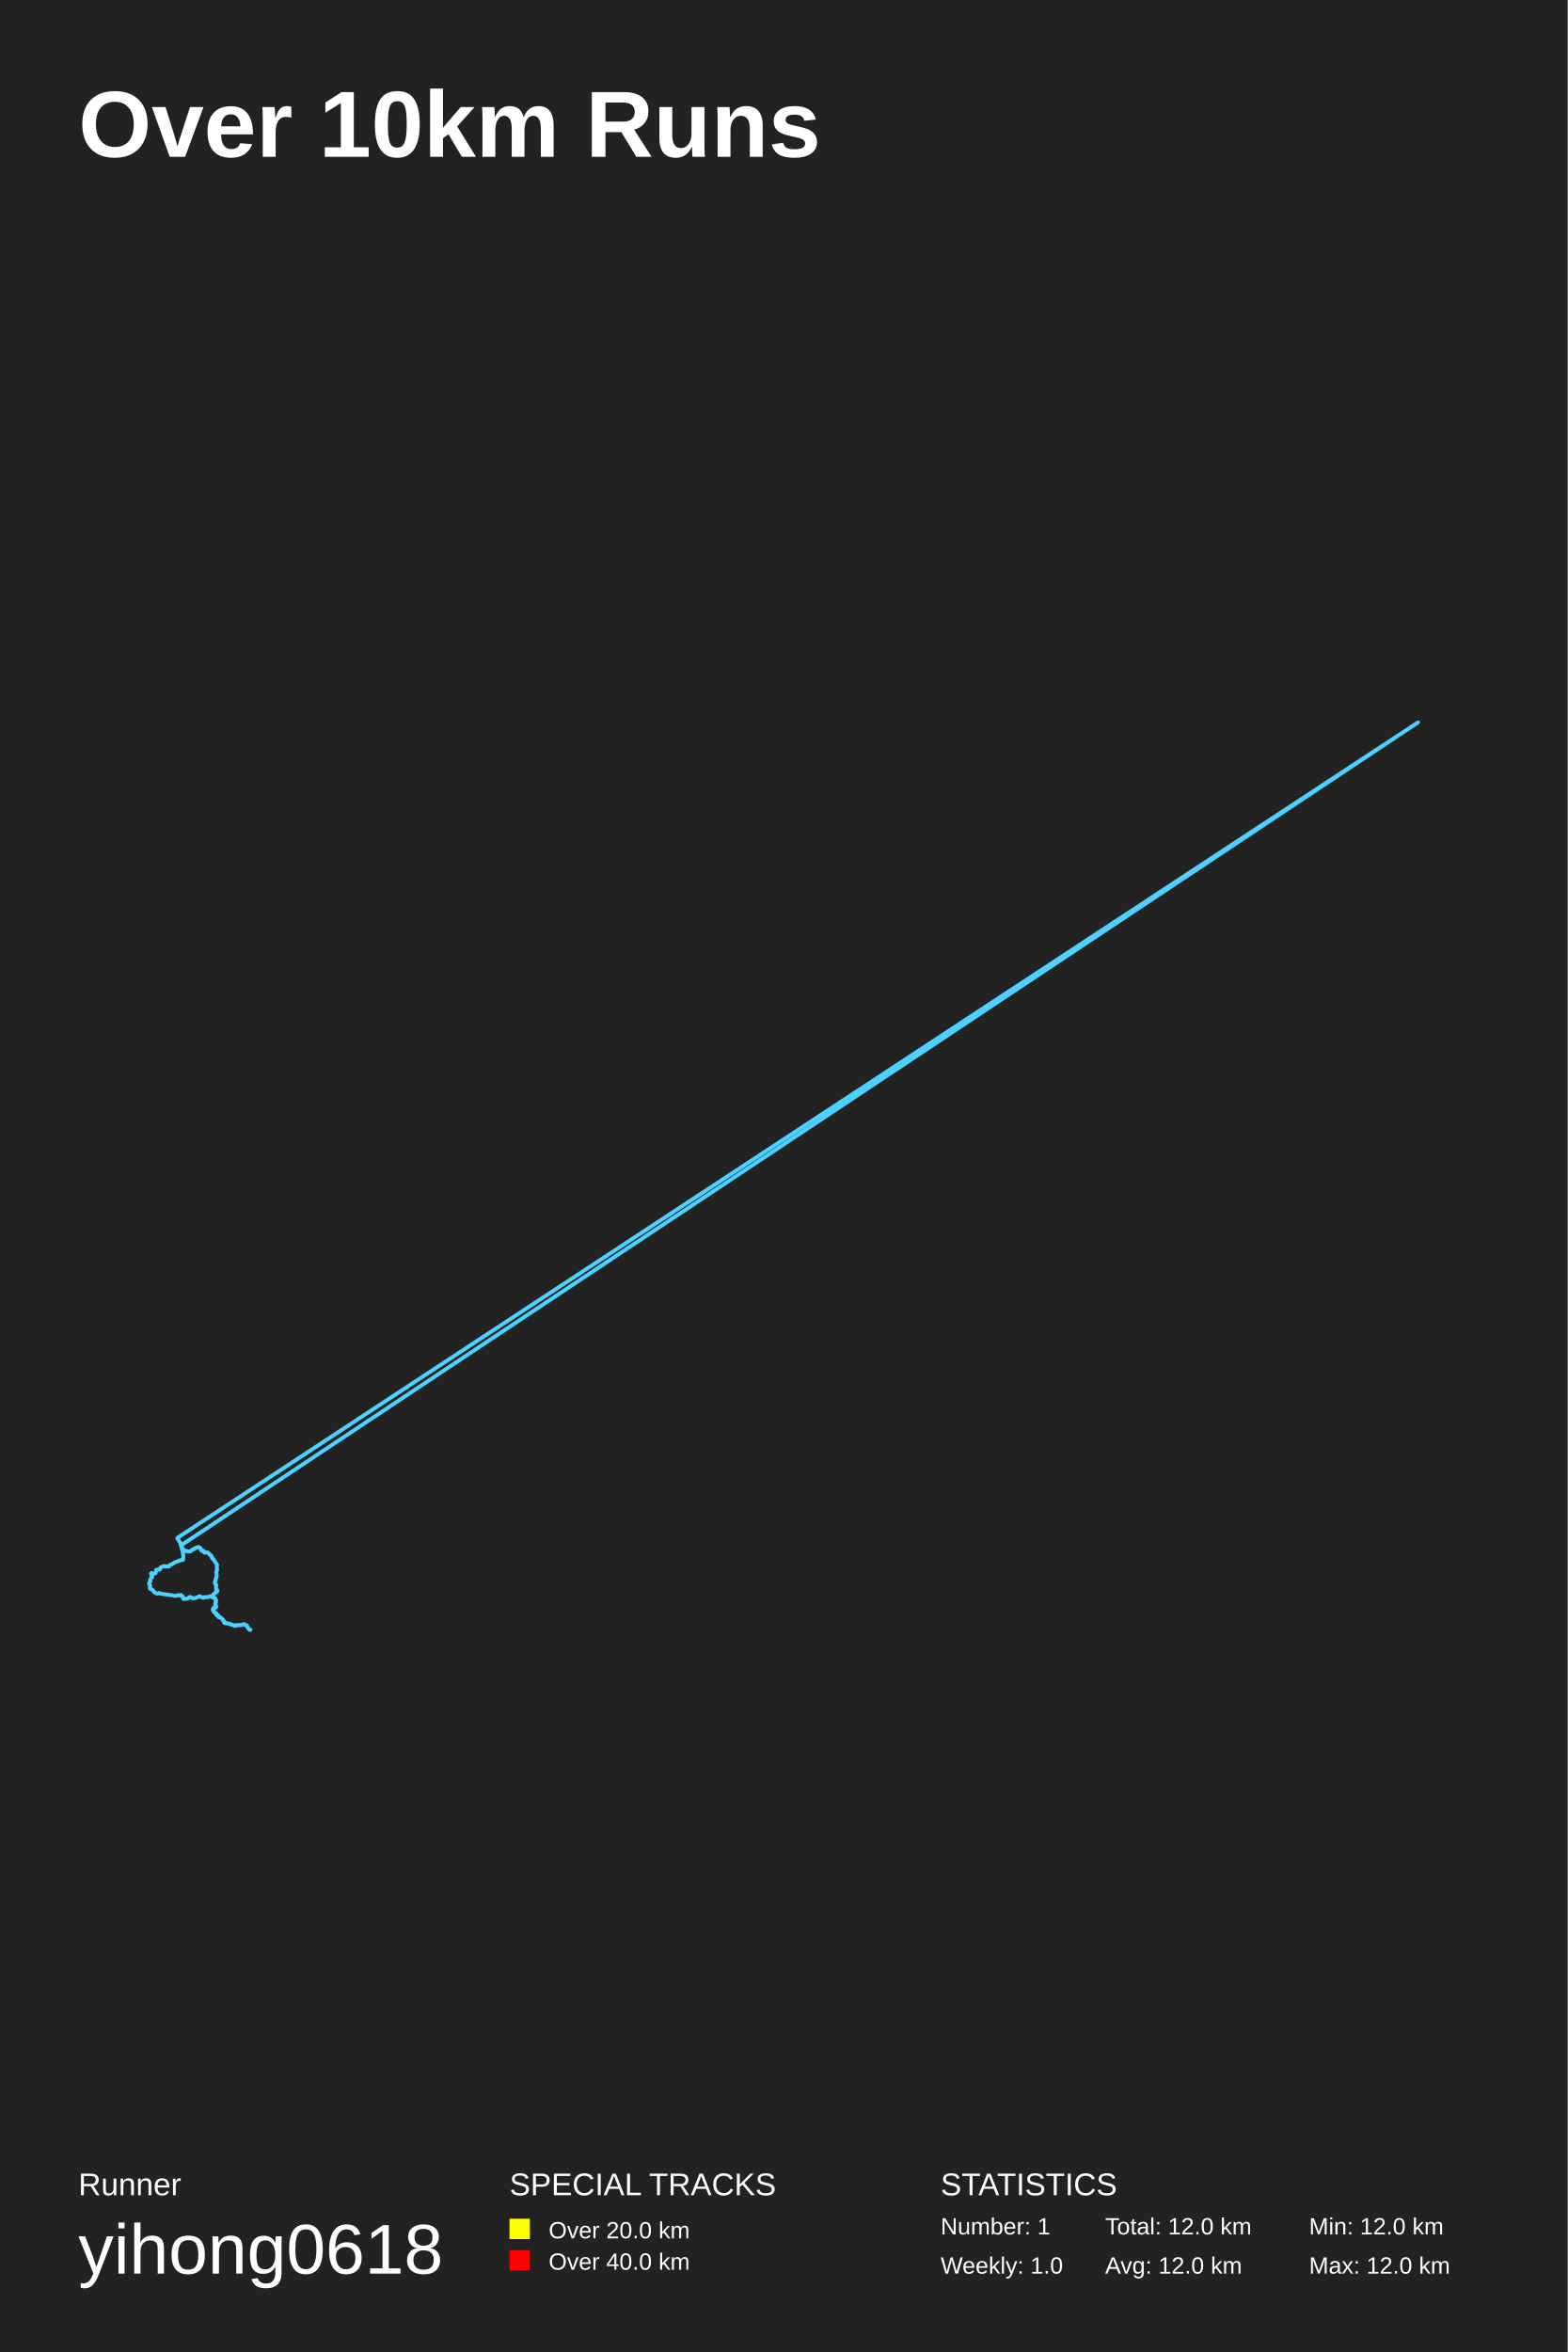
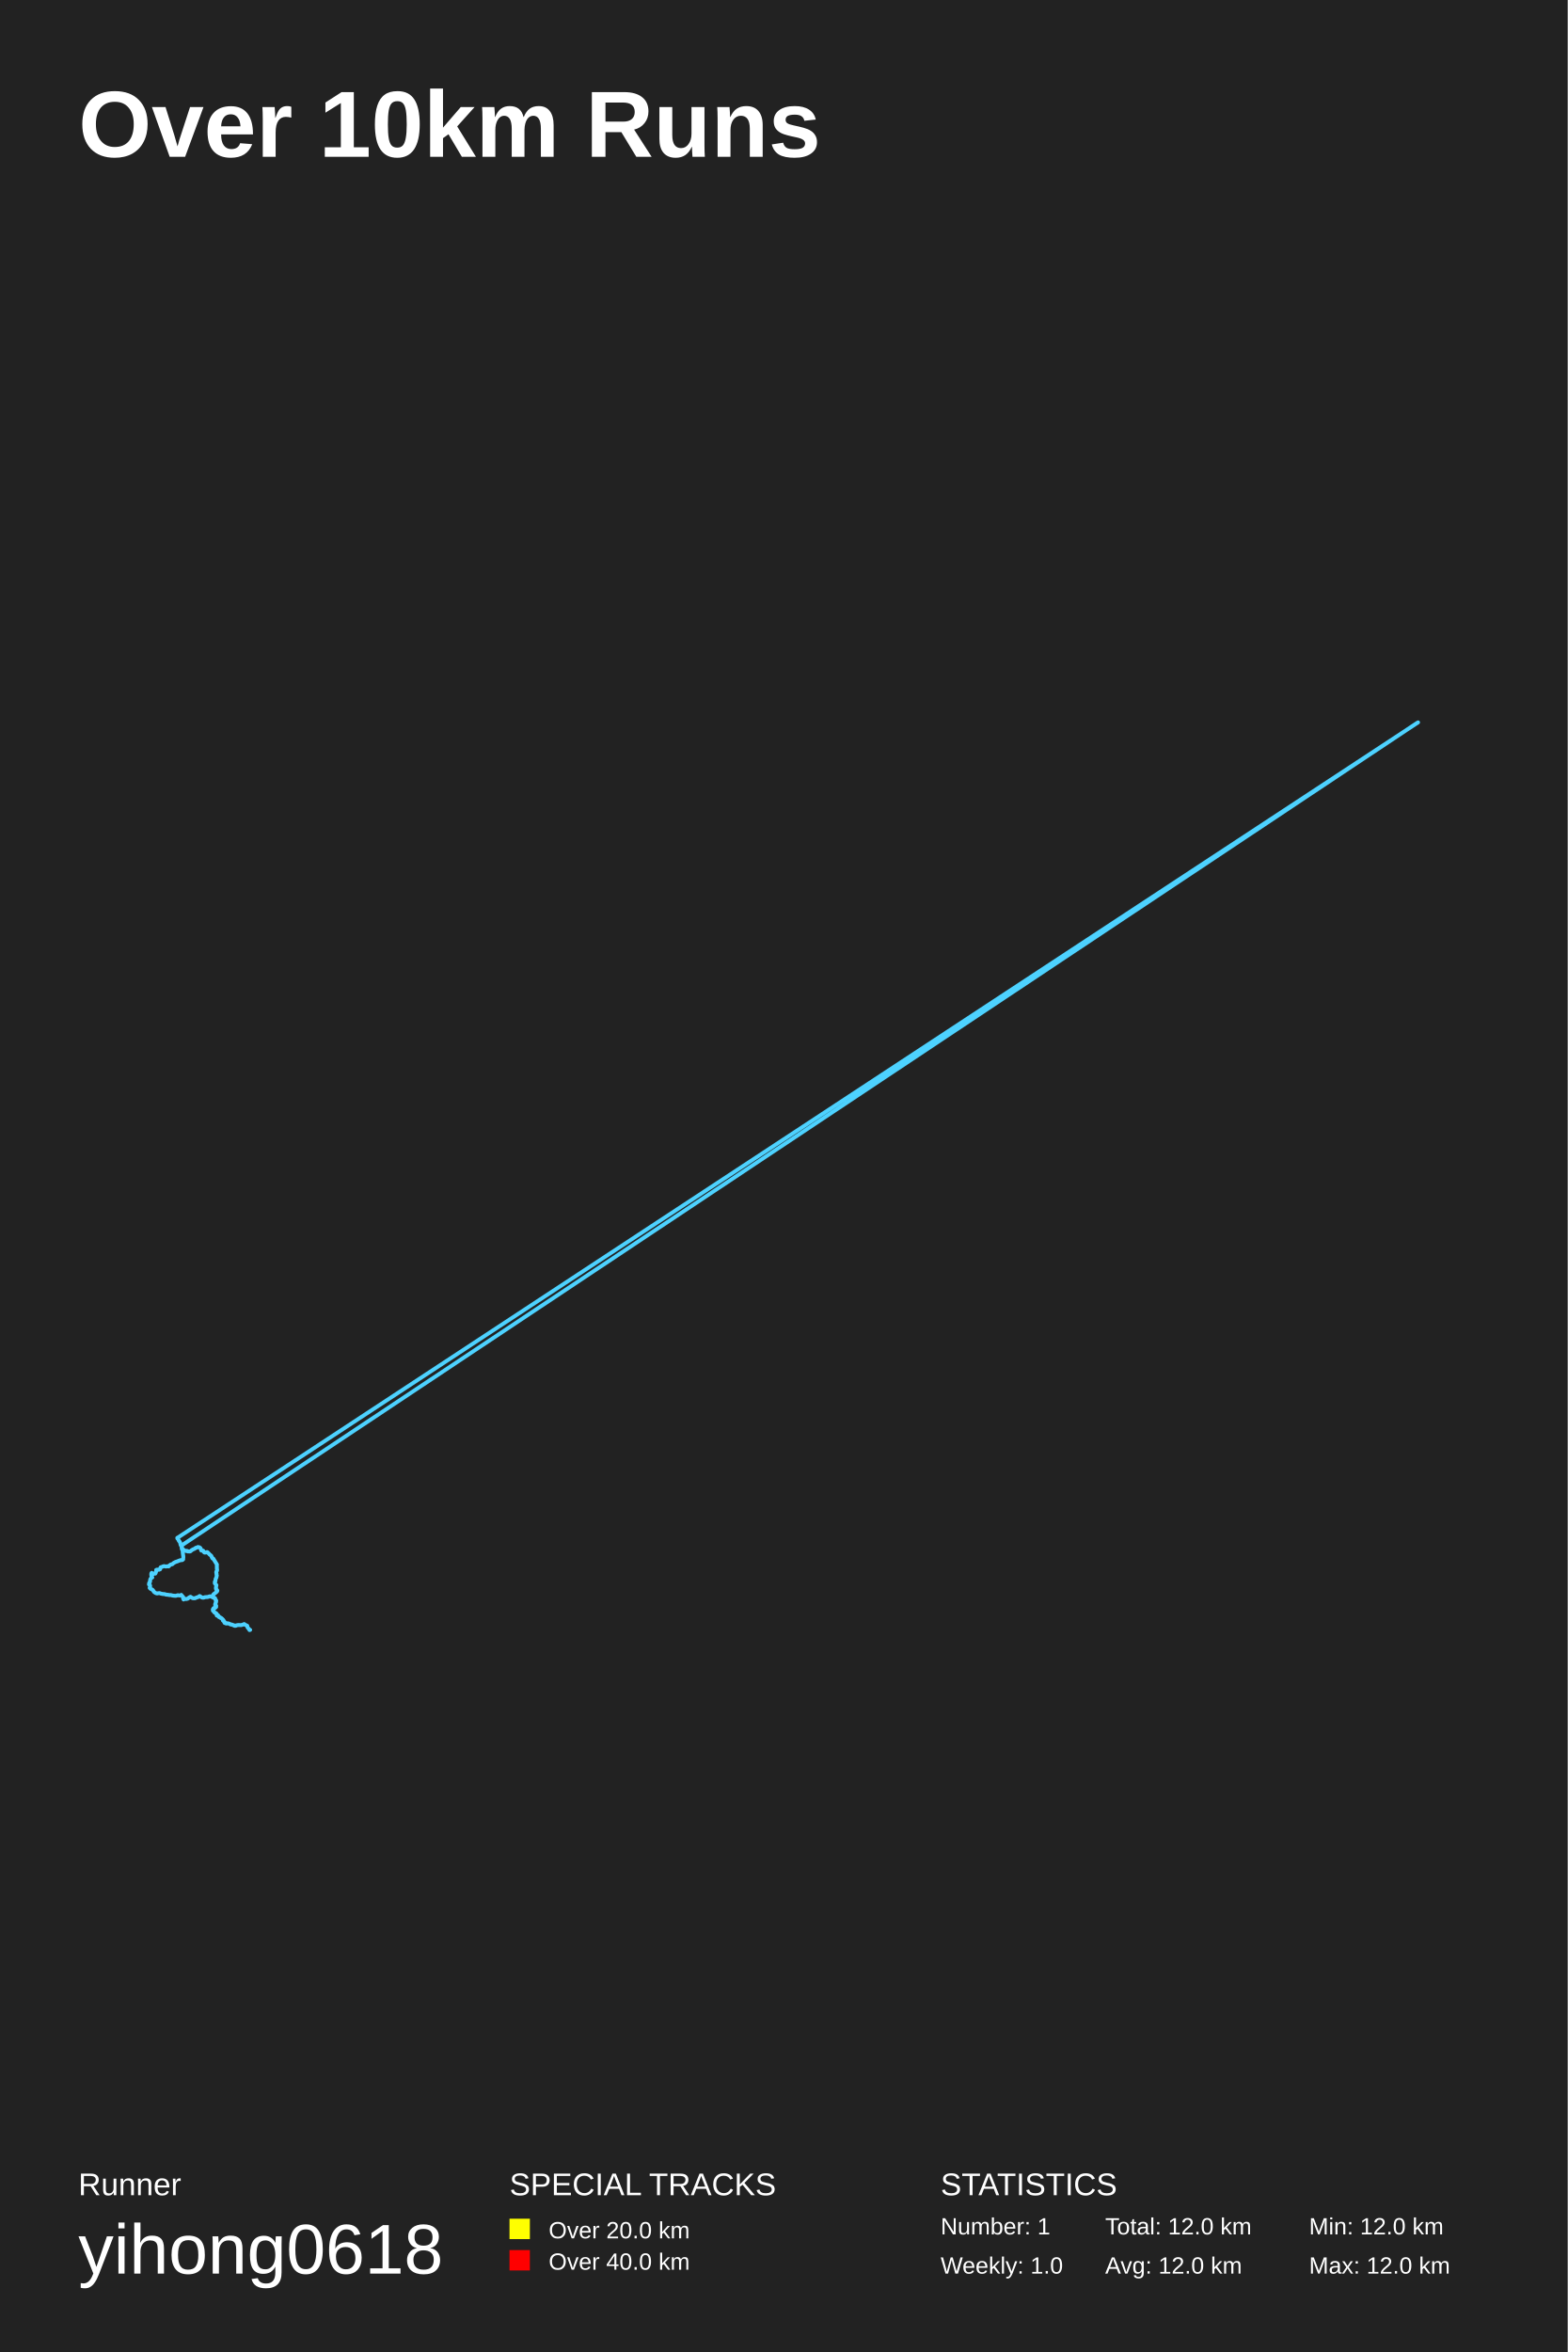
<svg xmlns="http://www.w3.org/2000/svg" baseProfile="full" height="300mm" version="1.1" viewBox="0,0,200,300" width="200mm">
  <defs />
  <rect fill="#222222" height="300" width="200" x="0" y="0" />
  <text fill="#FFFFFF" style="font-size:12px; font-family:Arial; font-weight:bold;" x="10" y="20">Over 10km Runs</text>
  <text fill="#FFFFFF" style="font-size:4px; font-family:Arial" x="10" y="280">Runner</text>
  <text fill="#FFFFFF" style="font-size:9px; font-family:Arial" x="10" y="290">yihong0618</text>
  <text fill="#FFFFFF" style="font-size:4px; font-family:Arial" x="65" y="280">SPECIAL TRACKS</text>
  <rect fill="yellow" height="2.6" width="2.6" x="65" y="283" />
  <text fill="#FFFFFF" style="font-size:3px; font-family:Arial" x="70" y="285.5">Over 20.0 km</text>
  <rect fill="red" height="2.6" width="2.6" x="65" y="287" />
  <text fill="#FFFFFF" style="font-size:3px; font-family:Arial" x="70" y="289.5">Over 40.0 km</text>
  <text fill="#FFFFFF" style="font-size:4px; font-family:Arial" x="120" y="280">STATISTICS</text>
  <text fill="#FFFFFF" style="font-size:3px; font-family:Arial" x="120" y="285">Number: 1</text>
  <text fill="#FFFFFF" style="font-size:3px; font-family:Arial" x="120" y="290">Weekly: 1.0</text>
  <text fill="#FFFFFF" style="font-size:3px; font-family:Arial" x="141" y="285">Total: 12.0 km</text>
  <text fill="#FFFFFF" style="font-size:3px; font-family:Arial" x="141" y="290">Avg: 12.0 km</text>
  <text fill="#FFFFFF" style="font-size:3px; font-family:Arial" x="167" y="285">Min: 12.0 km</text>
  <text fill="#FFFFFF" style="font-size:3px; font-family:Arial" x="167" y="290">Max: 12.0 km</text>
-   <polyline fill="none" opacity="1" points="30.573,207.272 30.44,207.283 30.298,207.298 30.146,207.293 30.022,207.383 29.889,207.362 29.733,207.277 29.614,207.246 29.466,207.219 29.343,207.146 29.191,207.098 29.048,207.056 28.93,207.072 28.621,207.003 28.635,206.961 28.573,206.809 28.497,206.751 28.421,206.577 28.317,206.498 28.241,206.398 28.146,206.361 28.051,206.298 27.899,206.271 27.851,206.155 27.846,206.034 27.704,206.071 27.599,205.961 27.609,205.792 27.495,205.76 27.376,205.702 27.305,205.581 27.205,205.486 27.157,205.328 27.195,205.139 27.376,205.097 27.533,205.007 27.557,204.854 27.443,204.77 27.476,204.623 27.485,204.465 27.542,204.317 27.58,204.18 27.485,204.07 27.457,203.906 27.362,203.79 27.219,203.775 27.224,203.769 27.243,203.78 27.219,203.78 27.229,203.775 27.219,203.78 27.214,203.79 27.214,203.785 27.138,203.69 27.134,203.553 27.167,203.464 27.243,203.353 27.338,203.285 27.409,203.211 27.533,203.121 27.656,203.011 27.728,202.932 27.713,202.826 27.595,202.747 27.552,202.616 27.557,202.489 27.58,202.379 27.58,202.236 27.58,202.11 27.481,202.057 27.443,201.994 27.405,201.852 27.462,201.694 27.504,201.568 27.504,201.409 27.585,201.257 27.618,201.136 27.642,201.004 27.633,200.883 27.628,200.756 27.595,200.672 27.585,200.53 27.656,200.356 27.699,200.235 27.675,200.103 27.671,199.961 27.661,199.808 27.685,199.582 27.656,199.534 27.157,198.797 27.062,198.755 27.039,198.654 27.02,198.57 26.996,198.539 26.958,198.449 26.906,198.381 26.815,198.349 26.768,198.312 26.701,198.217 26.606,198.133 26.511,198.043 26.426,197.991 26.34,198.001 26.236,198.022 26.131,198.043 26.022,197.996 25.989,197.896 25.932,197.806 25.832,197.785 25.718,197.796 25.713,197.748 25.718,197.738 25.713,197.759 25.689,197.769 25.67,197.754 25.694,197.754 25.689,197.764 25.685,197.759 25.699,197.743 25.656,197.68 25.618,197.58 25.599,197.496 25.556,197.438 25.518,197.406 25.442,197.359 25.362,197.353 25.29,197.322 25.257,197.337 25.233,197.332 25.143,197.369 25.072,197.417 25.001,197.411 24.948,197.448 24.848,197.496 24.815,197.559 24.758,197.569 24.682,197.611 24.616,197.638 24.516,197.69 24.416,197.738 24.331,197.848 24.231,197.901 24.141,197.896 24.036,197.901 23.955,197.885 23.974,197.864 23.97,197.88 23.951,197.864 23.917,197.875 23.865,197.822 23.794,197.806 23.713,197.859 23.656,197.78 23.556,197.822 23.48,197.717 23.423,197.654 23.357,197.617 23.342,197.611 23.3,197.543 23.228,197.496 23.195,197.511 23.2,197.501 23.167,197.453 23.195,197.353 23.205,197.28 23.129,197.216 23.105,197.158 23.057,197.09 23.043,197.006 23.01,196.884 22.981,196.716 22.905,196.653 22.858,196.584 22.81,196.516 22.768,196.405 22.696,196.31 22.682,196.231 22.644,196.215 22.625,196.231 22.644,196.236 22.63,196.226 22.639,196.221 22.644,196.215 22.687,196.179 22.692,196.147 22.658,196.173 22.635,196.163 22.62,196.168 22.62,196.179 22.63,196.173 22.63,196.168 22.63,196.157 22.639,196.163 22.635,196.157 180.91,92.143 180.815,92.201 180.815,92.201 180.815,92.201 180.724,92.259 23.095,197.116 23.148,197.243 23.186,197.343 23.176,197.459 23.195,197.58 23.257,197.669 23.309,197.801 23.3,197.959 23.328,198.128 23.366,198.291 23.38,198.428 23.38,198.57 23.366,198.755 23.38,198.855 23.323,198.976 23.119,198.976 22.986,199.034 22.839,199.06 22.696,199.134 22.554,199.187 22.416,199.229 22.316,199.281 22.202,199.334 22.093,199.402 22.05,199.46 22.06,199.45 22.022,199.482 21.95,199.518 21.865,199.545 21.751,199.576 21.656,199.645 21.608,199.697 21.547,199.798 21.428,199.792 21.337,199.776 21.219,199.808 21.1,199.813 21.005,199.766 20.896,199.766 20.805,199.798 20.744,199.819 20.658,199.861 20.549,199.898 20.473,199.961 20.43,200.05 20.44,200.14 20.383,200.177 20.345,200.208 20.283,200.208 20.173,200.224 20.078,200.203 19.95,200.23 19.917,200.266 19.931,200.335 19.926,200.424 19.898,200.472 19.879,200.519 19.865,200.577 19.827,200.672 19.722,200.709 19.622,200.735 19.546,200.756 19.461,200.809 19.418,200.762 19.371,200.735 19.342,200.714 19.318,200.688 19.375,200.635 19.375,200.625 19.333,200.677 19.266,200.704 19.333,200.856 19.323,201.046 19.418,201.167 19.342,201.251 19.233,201.357 19.152,201.525 19.19,201.673 19.062,201.847 19.005,202.005 19.076,202.136 19.162,202.231 19.152,202.331 19.119,202.468 19.124,202.616 19.242,202.689 19.39,202.737 19.532,202.842 19.599,203 19.755,203.137 19.945,203.232 20.116,203.274 20.307,203.185 20.473,203.264 20.672,203.295 20.872,203.332 21.01,203.337 21.147,203.374 21.276,203.395 21.428,203.406 21.561,203.437 21.732,203.443 21.893,203.469 22.026,203.495 22.174,203.538 22.354,203.553 22.544,203.532 22.682,203.453 22.81,203.495 22.972,203.532 23.076,203.437 23.162,203.527 23.323,203.632 23.319,203.806 23.404,203.933 23.48,203.938 23.694,203.933 23.894,203.912 24.074,203.801 24.217,203.69 24.411,203.754 24.544,203.854 24.791,203.854 24.934,203.827 25.086,203.769 25.257,203.696 25.423,203.617 25.537,203.627 25.699,203.711 25.818,203.775 25.97,203.796 26.084,203.722 26.25,203.706 26.435,203.732 26.578,203.675 26.706,203.632 26.825,203.601 26.996,203.675 27.148,203.706 27.243,203.743 27.39,203.806 27.481,203.975 27.571,204.112 27.552,204.286 27.523,204.444 27.504,204.628 27.519,204.791 27.595,204.933 27.49,205.065 27.324,205.112 27.229,205.271 27.224,205.434 27.333,205.581 27.466,205.724 27.642,205.803 27.633,205.955 27.756,206.034 27.894,206.097 28.003,206.25 28.184,206.35 28.312,206.466 28.45,206.582 28.521,206.74 28.649,206.861 28.778,207.024 28.963,207.056 29.158,207.077 29.31,207.13 29.519,207.198 29.666,207.256 29.842,207.309 29.989,207.383 30.16,207.314 30.322,207.304 30.507,207.283 30.683,207.283 30.825,207.267 30.987,207.214 31.106,207.151 31.248,207.209 31.367,207.309 31.505,207.341 31.557,207.467 31.604,207.604 31.709,207.73 31.809,207.836 31.88,207.894 31.947,207.878" stroke="#4DD2FF" stroke-dasharray="none" stroke-linecap="round" stroke-linejoin="round" stroke-width="0.5" />
+   <polyline fill="none" opacity="1" points="30.526,207.272 30.402,207.272 30.25,207.293 30.103,207.335 29.97,207.377 29.856,207.314 29.685,207.267 29.585,207.219 29.414,207.204 29.3,207.13 29.153,207.077 29.006,207.061 28.877,207.088 28.649,206.998 28.611,206.893 28.545,206.793 28.436,206.698 28.402,206.545 28.269,206.419 28.226,206.398 28.112,206.35 28.013,206.287 27.894,206.224 27.87,206.119 27.789,206.05 27.656,206.061 27.618,205.892 27.58,205.766 27.457,205.745 27.348,205.666 27.276,205.55 27.162,205.444 27.153,205.281 27.257,205.118 27.428,205.097 27.561,204.949 27.533,204.823 27.447,204.717 27.462,204.575 27.528,204.428 27.538,204.275 27.566,204.138 27.476,204.006 27.428,203.859 27.3,203.769 27.229,203.775 27.253,203.775 27.234,203.78 27.224,203.785 27.224,203.78 27.21,203.785 27.214,203.79 27.219,203.785 27.124,203.638 27.153,203.522 27.191,203.416 27.267,203.332 27.338,203.274 27.457,203.19 27.566,203.1 27.685,202.99 27.728,202.895 27.68,202.795 27.58,202.721 27.538,202.558 27.566,202.452 27.571,202.342 27.609,202.194 27.533,202.084 27.481,202.042 27.405,201.952 27.409,201.752 27.485,201.668 27.49,201.525 27.519,201.362 27.604,201.225 27.628,201.083 27.661,200.956 27.618,200.846 27.628,200.725 27.595,200.625 27.59,200.482 27.685,200.335 27.694,200.198 27.661,200.061 27.671,199.913 27.661,199.745 27.675,199.555 27.195,198.781 27.119,198.786 27.067,198.712 27.02,198.628 27.001,198.575 26.982,198.496 26.934,198.433 26.868,198.37 26.787,198.312 26.739,198.28 26.678,198.191 26.568,198.101 26.488,197.996 26.412,197.97 26.312,198.012 26.203,198.028 26.093,198.033 26.017,197.975 25.965,197.859 25.913,197.791 25.794,197.785 25.704,197.78 25.708,197.743 25.742,197.738 25.723,197.733 25.694,197.754 25.67,197.759 25.689,197.769 25.685,197.764 25.699,197.754 25.704,197.743 25.628,197.632 25.618,197.559 25.571,197.464 25.547,197.438 25.485,197.401 25.419,197.353 25.343,197.359 25.29,197.322 25.262,197.322 25.195,197.348 25.115,197.39 25.058,197.422 24.982,197.422 24.929,197.464 24.844,197.527 24.782,197.569 24.734,197.58 24.658,197.611 24.582,197.654 24.492,197.701 24.388,197.78 24.297,197.875 24.188,197.896 24.131,197.885 24.008,197.885 23.941,197.885 23.965,197.859 23.993,197.875 23.96,197.87 23.913,197.864 23.837,197.806 23.784,197.833 23.694,197.817 23.618,197.785 23.537,197.796 23.452,197.69 23.39,197.654 23.357,197.617 23.333,197.611 23.271,197.527 23.2,197.501 23.2,197.506 23.19,197.49 23.176,197.417 23.205,197.332 23.181,197.269 23.119,197.19 23.091,197.132 23.048,197.069 23.029,196.969 23.005,196.863 22.958,196.7 22.896,196.616 22.829,196.553 22.801,196.479 22.753,196.379 22.682,196.284 22.668,196.221 22.63,196.221 22.63,196.226 22.644,196.236 22.635,196.226 22.644,196.231 22.649,196.226 22.706,196.136 22.692,196.147 22.62,196.152 22.63,196.168 22.62,196.173 22.63,196.179 22.625,196.168 22.63,196.163 22.63,196.157 22.639,196.152 180.91,92.143 180.815,92.201 180.815,92.201 180.815,92.201 180.739,92.244 180.629,92.318 23.119,197.158 23.181,197.258 23.181,197.369 23.19,197.496 23.209,197.617 23.281,197.717 23.309,197.859 23.314,197.985 23.333,198.18 23.357,198.349 23.38,198.47 23.385,198.644 23.366,198.797 23.371,198.886 23.257,198.986 23.057,199.002 22.929,199.034 22.796,199.081 22.644,199.15 22.501,199.197 22.387,199.234 22.273,199.297 22.169,199.35 22.093,199.413 22.05,199.46 22.05,199.455 22.003,199.503 21.927,199.534 21.813,199.539 21.727,199.597 21.637,199.65 21.589,199.724 21.513,199.798 21.409,199.776 21.299,199.787 21.19,199.808 21.067,199.798 20.972,199.761 20.867,199.776 20.791,199.798 20.71,199.845 20.611,199.877 20.506,199.903 20.459,199.987 20.425,200.087 20.43,200.161 20.368,200.182 20.326,200.214 20.254,200.224 20.135,200.214 20.031,200.208 19.922,200.251 19.926,200.282 19.931,200.366 19.926,200.43 19.893,200.482 19.888,200.54 19.865,200.609 19.812,200.714 19.679,200.698 19.603,200.746 19.513,200.788 19.428,200.788 19.404,200.735 19.371,200.746 19.342,200.688 19.314,200.677 19.356,200.619 19.375,200.63 19.328,200.667 19.299,200.762 19.304,200.914 19.347,201.078 19.428,201.209 19.299,201.262 19.19,201.404 19.143,201.599 19.147,201.741 19.038,201.894 19.005,202.1 19.114,202.152 19.152,202.268 19.152,202.358 19.095,202.537 19.176,202.626 19.295,202.7 19.432,202.753 19.565,202.905 19.637,203.037 19.831,203.174 20.012,203.248 20.154,203.222 20.354,203.2 20.535,203.269 20.734,203.311 20.934,203.327 21.038,203.337 21.166,203.395 21.323,203.406 21.466,203.422 21.623,203.453 21.789,203.448 21.927,203.49 22.079,203.522 22.25,203.538 22.43,203.548 22.587,203.501 22.711,203.464 22.858,203.506 23.024,203.501 23.124,203.427 23.209,203.543 23.357,203.69 23.357,203.869 23.423,204.017 23.532,203.912 23.746,203.959 23.96,203.906 24.122,203.764 24.297,203.669 24.454,203.78 24.611,203.854 24.863,203.859 24.982,203.806 25.143,203.743 25.314,203.69 25.471,203.574 25.594,203.653 25.732,203.754 25.884,203.785 26.008,203.775 26.136,203.722 26.321,203.706 26.478,203.701 26.625,203.659 26.73,203.617 26.877,203.617 27.043,203.69 27.191,203.727 27.305,203.759 27.438,203.854 27.481,204.012 27.585,204.154 27.566,204.333 27.504,204.496 27.476,204.681 27.58,204.818 27.576,204.97 27.438,205.091 27.281,205.155 27.214,205.302 27.262,205.476 27.352,205.639 27.514,205.739 27.656,205.855 27.642,206.008 27.827,206.034 27.908,206.166 28.046,206.277 28.226,206.377 28.359,206.498 28.478,206.624 28.578,206.777 28.678,206.919 28.844,207.056 29.029,207.051 29.215,207.093 29.371,207.172 29.561,207.219 29.718,207.267 29.885,207.356 30.051,207.377 30.203,207.309 30.383,207.277 30.564,207.277 30.74,207.288 30.873,207.256 31.015,207.209 31.153,207.151 31.291,207.251 31.414,207.309 31.543,207.372 31.562,207.509 31.633,207.646 31.752,207.762 31.832,207.915 31.913,207.894" stroke="#4DD2FF" stroke-dasharray="none" stroke-linecap="round" stroke-linejoin="round" stroke-width="0.5" />
</svg>
